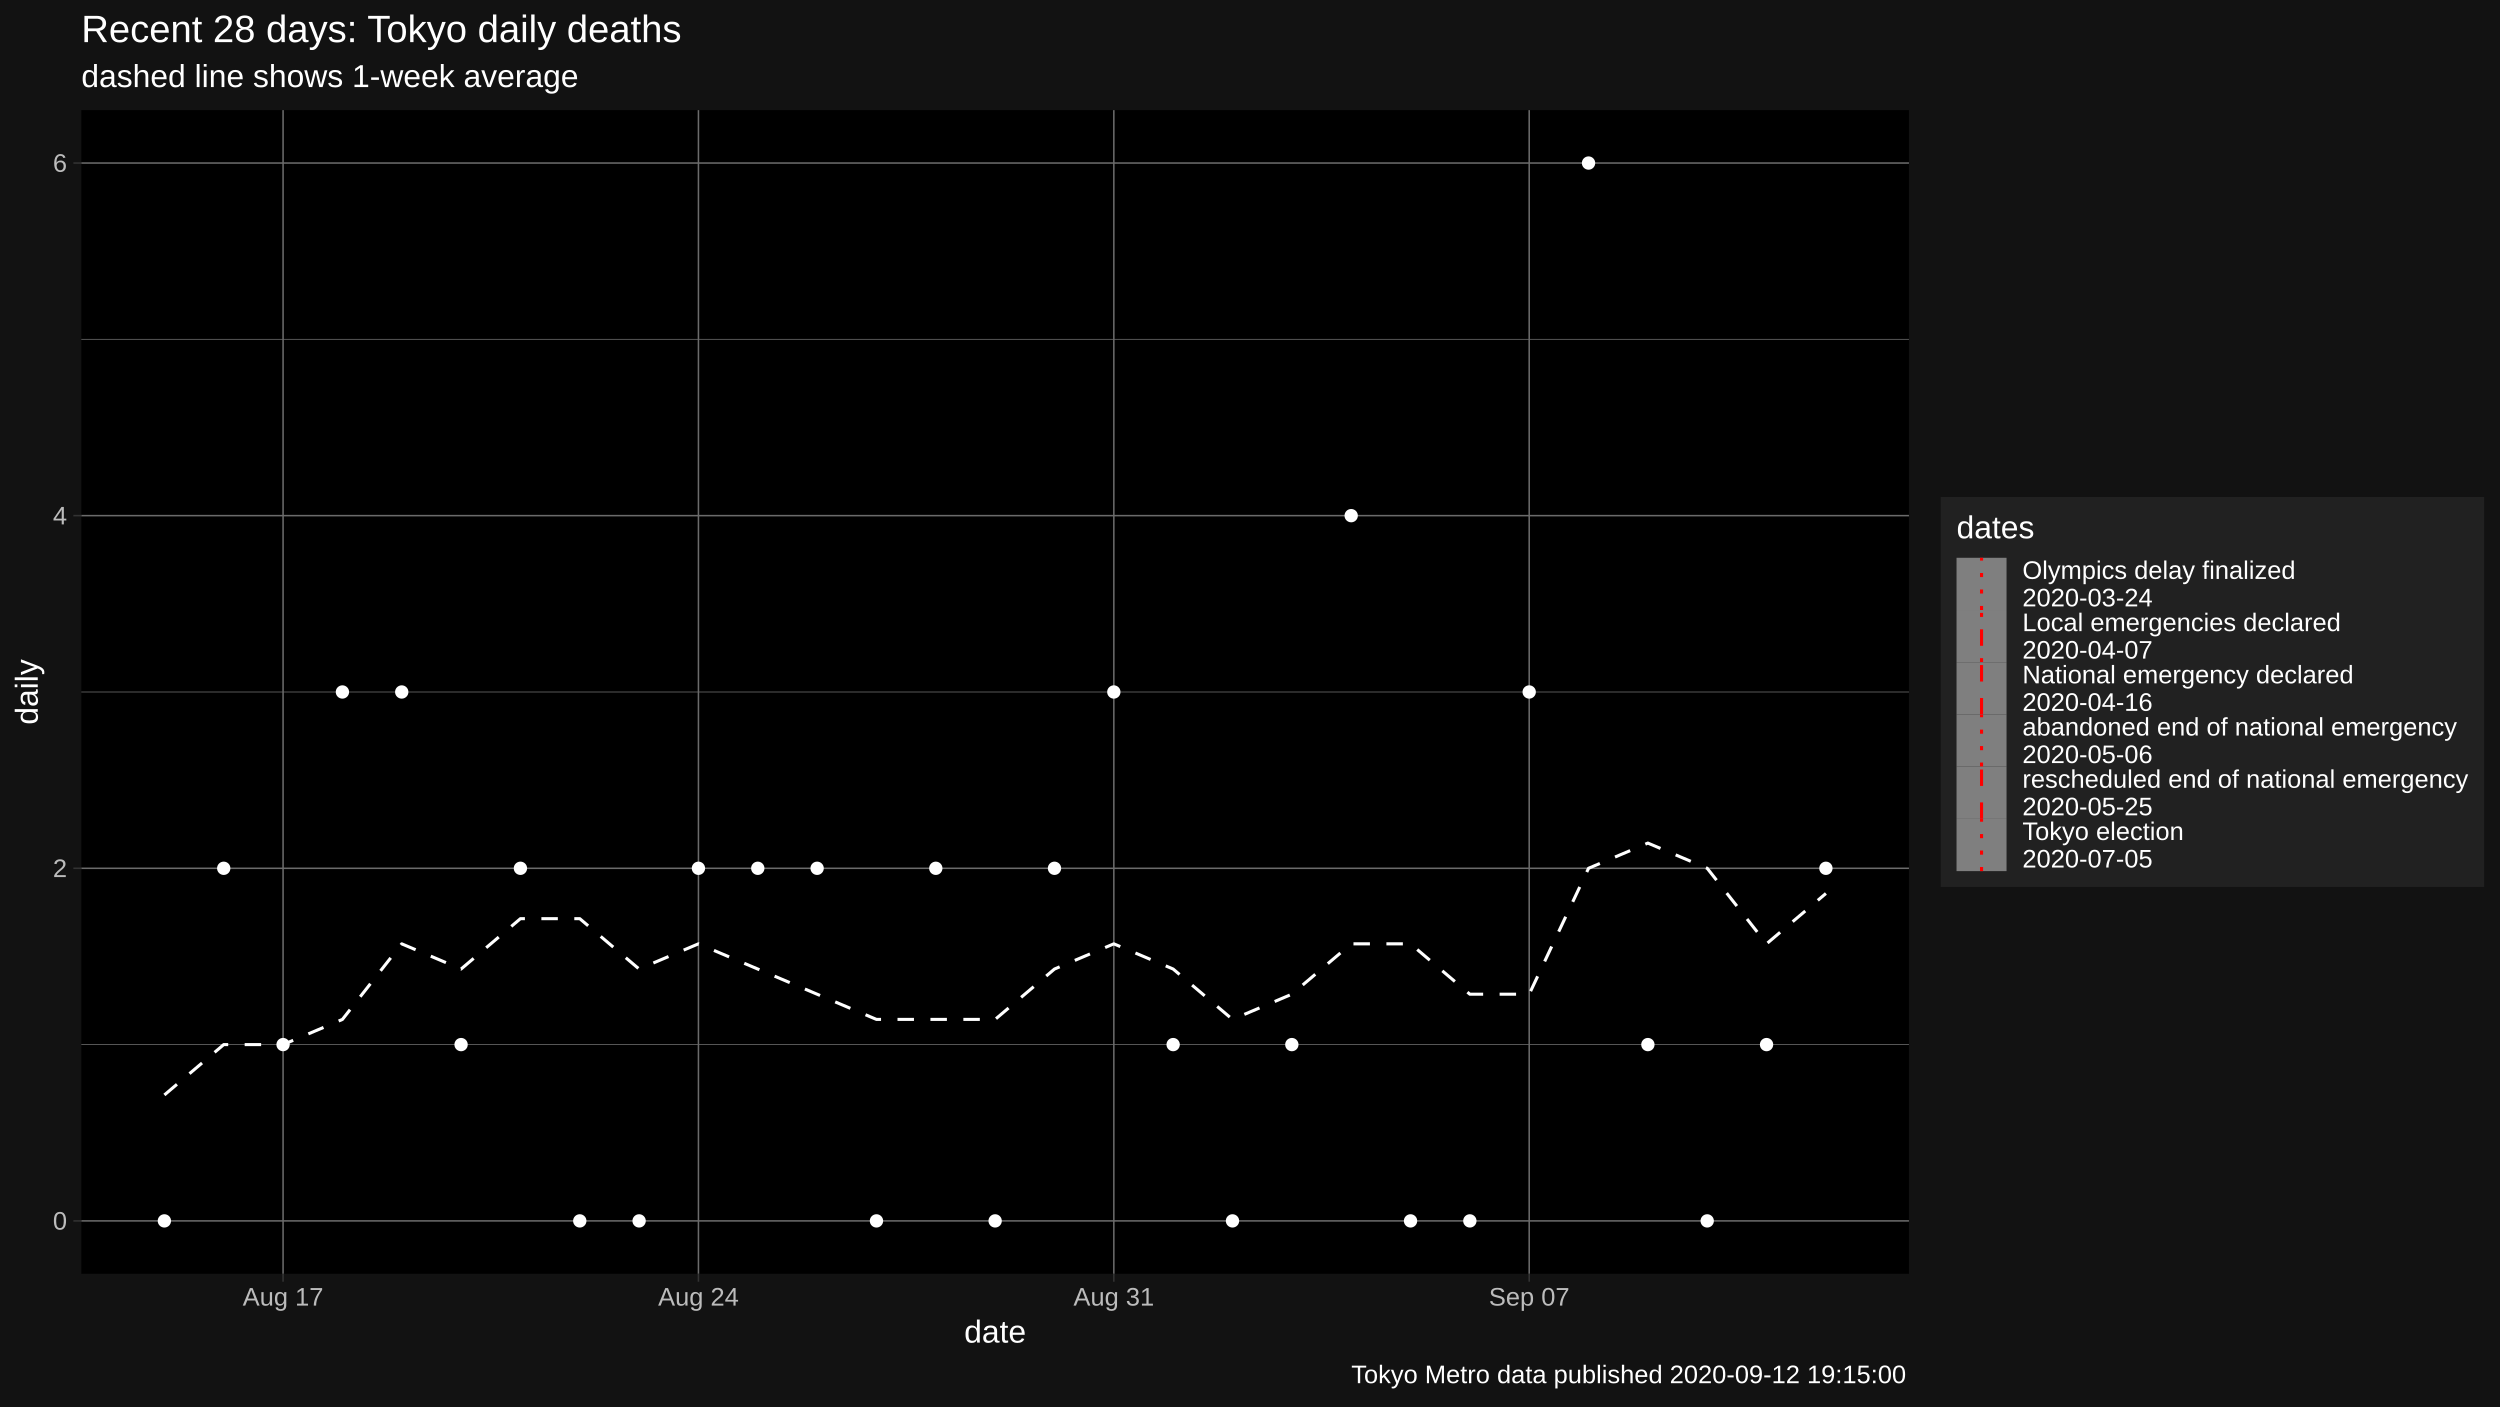
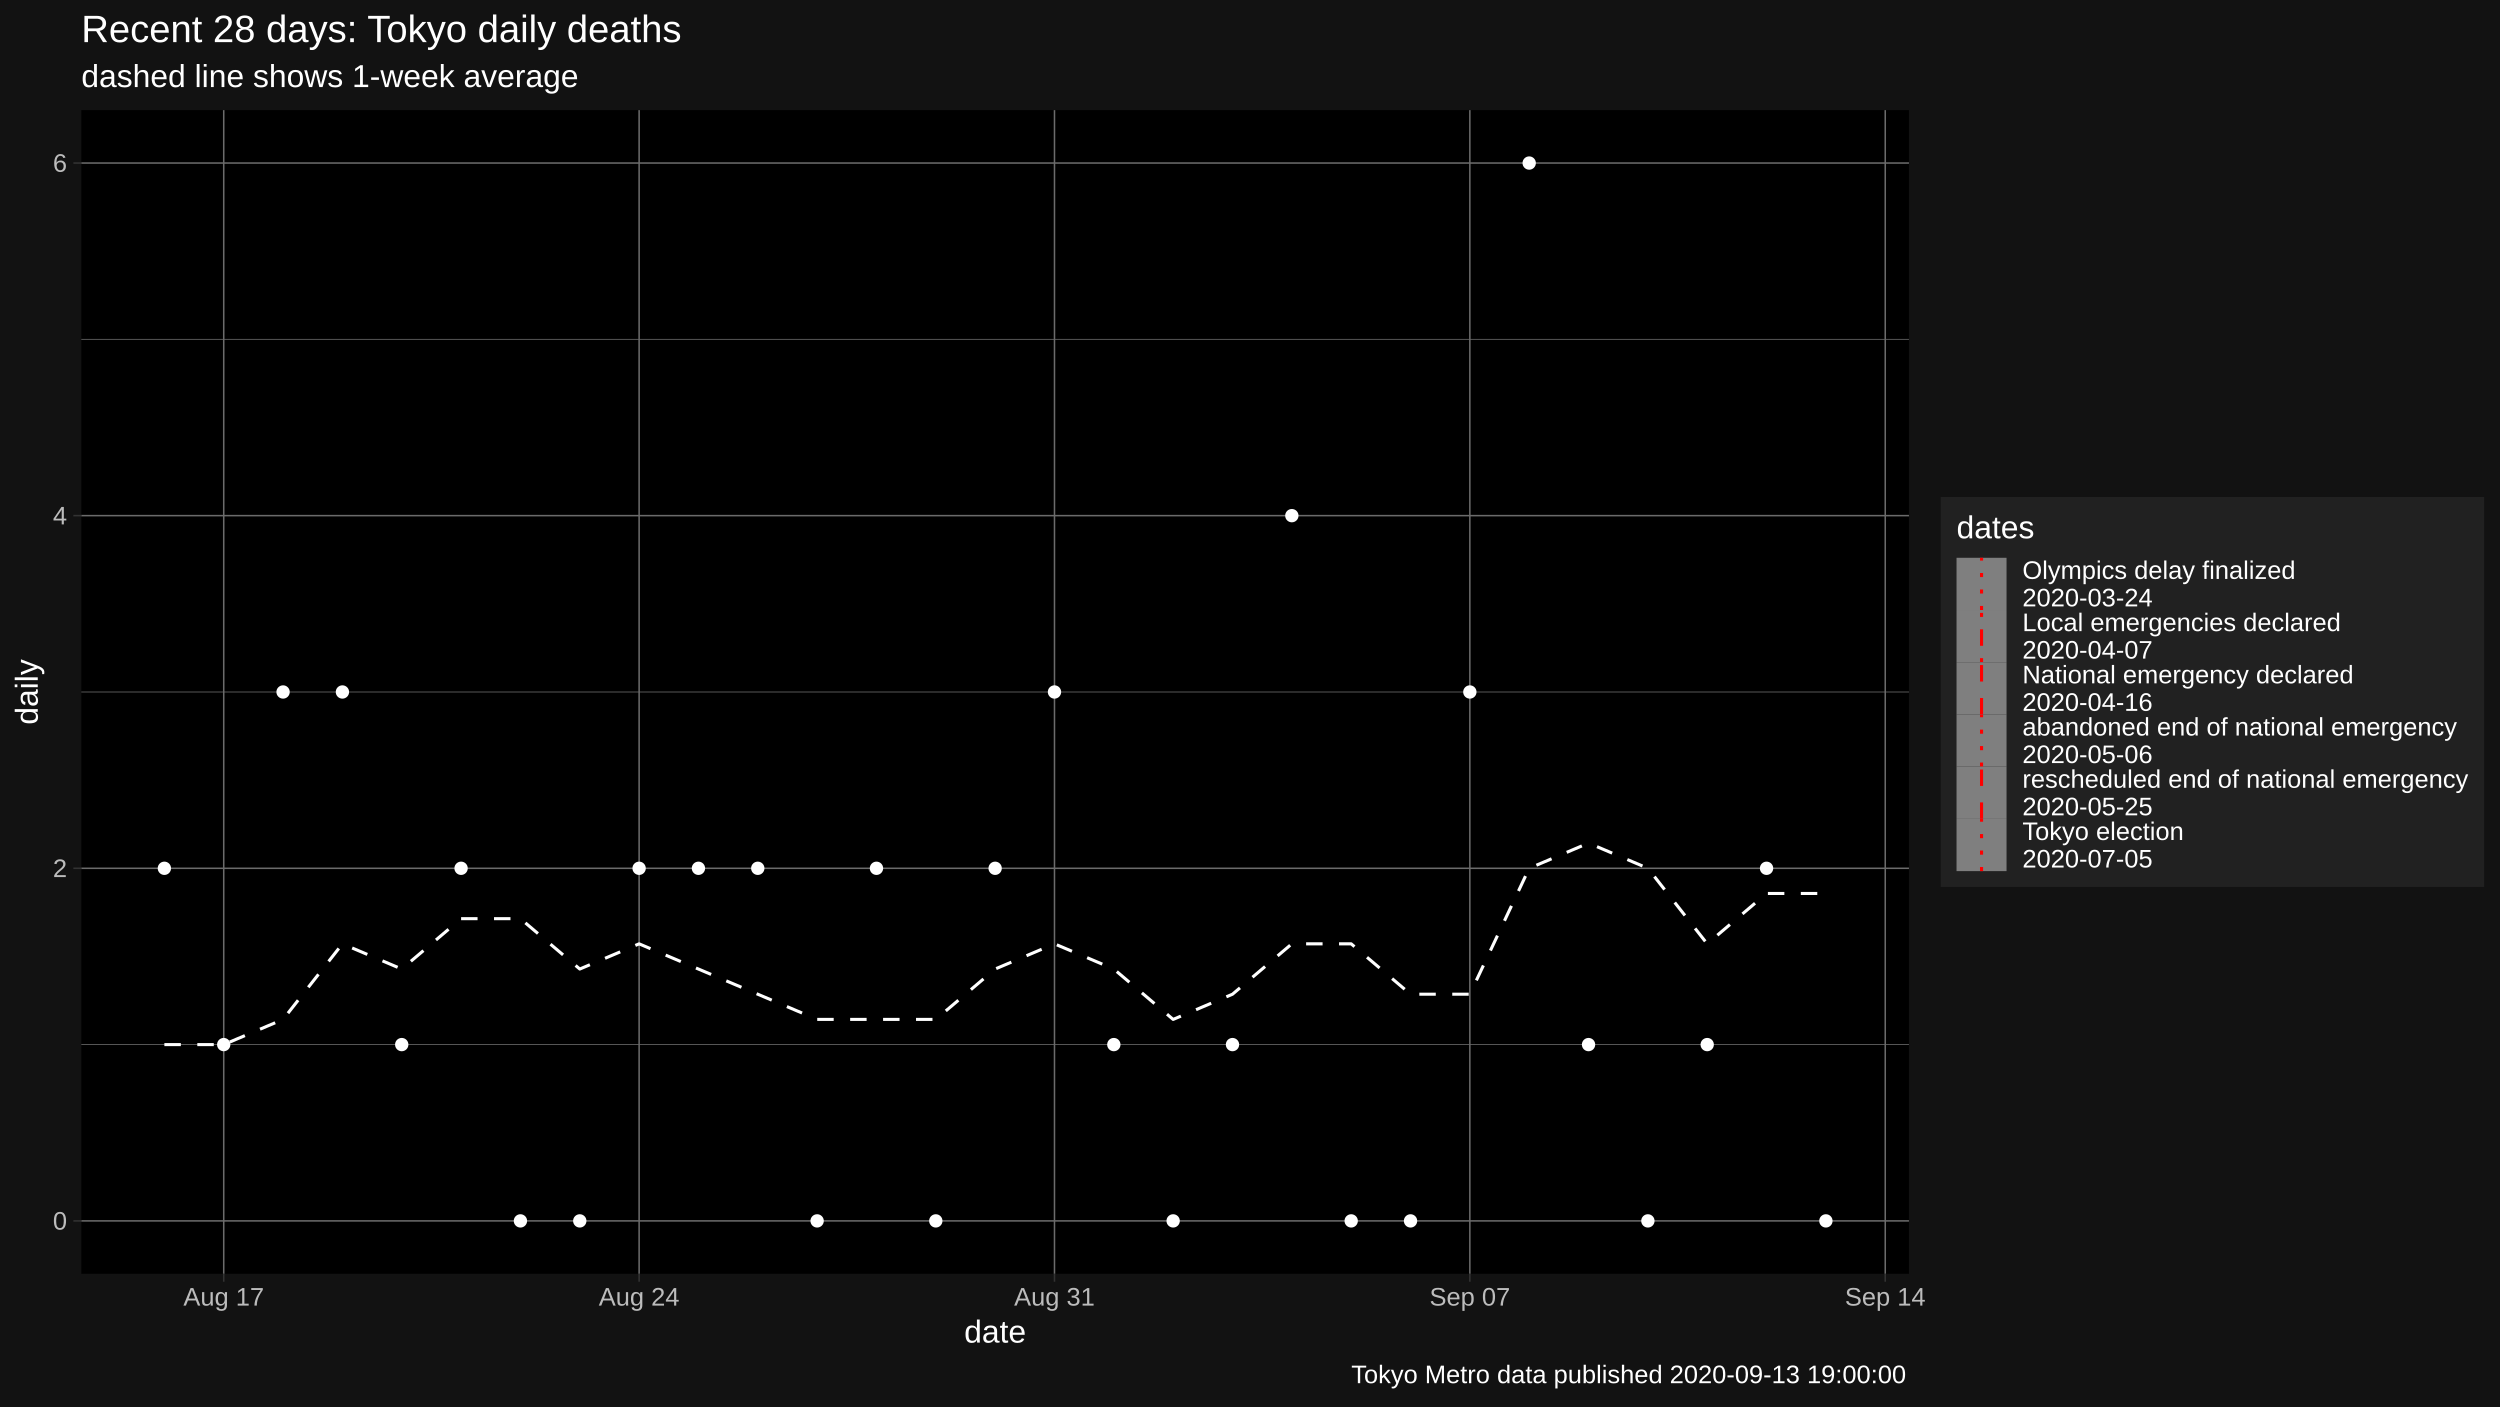
<svg xmlns="http://www.w3.org/2000/svg" viewBox="0 0 864.00 486.00">
  <defs>
    <style type="text/css">
    line, polyline, polygon, path, rect, circle {
      fill: none;
      stroke: #000000;
      stroke-linecap: round;
      stroke-linejoin: round;
      stroke-miterlimit: 10.00;
    }
  </style>
  </defs>
  <rect width="100%" height="100%" style="stroke: none; fill: #FFFFFF;" />
  <rect x="0" y="0.00" width="864.00" height="486.00" style="stroke-width: 1.07; stroke: #121212; fill: #121212;" />
  <defs>
    <clipPath id="cpMjguMTB8NjU5Ljc0fDQ0MC4yMnwzOC4wNw==">
      <rect x="28.10" y="38.07" width="631.64" height="402.15" />
    </clipPath>
  </defs>
  <rect x="28.10" y="38.07" width="631.64" height="402.15" style="stroke-width: 1.07; stroke: none; fill: #000000;" clip-path="url(#cpMjguMTB8NjU5Ljc0fDQ0MC4yMnwzOC4wNw==)" />
  <polyline points="28.10,361.01 659.74,361.01 " style="stroke-width: 0.27; stroke: #6B6B6B; stroke-linecap: butt;" clip-path="url(#cpMjguMTB8NjU5Ljc0fDQ0MC4yMnwzOC4wNw==)" />
  <polyline points="28.10,239.15 659.74,239.15 " style="stroke-width: 0.27; stroke: #6B6B6B; stroke-linecap: butt;" clip-path="url(#cpMjguMTB8NjU5Ljc0fDQ0MC4yMnwzOC4wNw==)" />
  <polyline points="28.10,117.28 659.74,117.28 " style="stroke-width: 0.27; stroke: #6B6B6B; stroke-linecap: butt;" clip-path="url(#cpMjguMTB8NjU5Ljc0fDQ0MC4yMnwzOC4wNw==)" />
  <polyline points="28.10,421.94 659.74,421.94 " style="stroke-width: 0.53; stroke: #6B6B6B; stroke-linecap: butt;" clip-path="url(#cpMjguMTB8NjU5Ljc0fDQ0MC4yMnwzOC4wNw==)" />
  <polyline points="28.10,300.08 659.74,300.08 " style="stroke-width: 0.53; stroke: #6B6B6B; stroke-linecap: butt;" clip-path="url(#cpMjguMTB8NjU5Ljc0fDQ0MC4yMnwzOC4wNw==)" />
  <polyline points="28.10,178.21 659.74,178.21 " style="stroke-width: 0.53; stroke: #6B6B6B; stroke-linecap: butt;" clip-path="url(#cpMjguMTB8NjU5Ljc0fDQ0MC4yMnwzOC4wNw==)" />
  <polyline points="28.10,56.35 659.74,56.35 " style="stroke-width: 0.53; stroke: #6B6B6B; stroke-linecap: butt;" clip-path="url(#cpMjguMTB8NjU5Ljc0fDQ0MC4yMnwzOC4wNw==)" />
-   <polyline points="97.83,440.22 97.83,38.07 " style="stroke-width: 0.53; stroke: #6B6B6B; stroke-linecap: butt;" clip-path="url(#cpMjguMTB8NjU5Ljc0fDQ0MC4yMnwzOC4wNw==)" />
-   <polyline points="241.38,440.22 241.38,38.07 " style="stroke-width: 0.53; stroke: #6B6B6B; stroke-linecap: butt;" clip-path="url(#cpMjguMTB8NjU5Ljc0fDQ0MC4yMnwzOC4wNw==)" />
-   <polyline points="384.94,440.22 384.94,38.07 " style="stroke-width: 0.53; stroke: #6B6B6B; stroke-linecap: butt;" clip-path="url(#cpMjguMTB8NjU5Ljc0fDQ0MC4yMnwzOC4wNw==)" />
-   <polyline points="528.49,440.22 528.49,38.07 " style="stroke-width: 0.53; stroke: #6B6B6B; stroke-linecap: butt;" clip-path="url(#cpMjguMTB8NjU5Ljc0fDQ0MC4yMnwzOC4wNw==)" />
-   <polyline points="56.81,378.42 77.32,361.01 97.83,361.01 118.34,352.31 138.84,326.19 159.35,334.90 179.86,317.49 200.37,317.49 220.88,334.90 241.38,326.19 261.89,334.90 282.40,343.60 302.91,352.31 323.41,352.31 343.92,352.31 364.43,334.90 384.94,326.19 405.44,334.90 425.95,352.31 446.46,343.60 466.97,326.19 487.48,326.19 507.98,343.60 528.49,343.60 549.00,300.08 569.51,291.37 590.01,300.08 610.52,326.19 631.03,308.78 " style="stroke-width: 1.07; stroke: #FFFFFF; stroke-dasharray: 5.69,5.69; stroke-linecap: butt;" clip-path="url(#cpMjguMTB8NjU5Ljc0fDQ0MC4yMnwzOC4wNw==)" />
-   <circle cx="56.81" cy="421.94" r="1.95" style="stroke-width: 0.71; stroke: #FFFFFF; fill: #FFFFFF;" clip-path="url(#cpMjguMTB8NjU5Ljc0fDQ0MC4yMnwzOC4wNw==)" />
-   <circle cx="77.32" cy="300.08" r="1.95" style="stroke-width: 0.71; stroke: #FFFFFF; fill: #FFFFFF;" clip-path="url(#cpMjguMTB8NjU5Ljc0fDQ0MC4yMnwzOC4wNw==)" />
-   <circle cx="97.83" cy="361.01" r="1.95" style="stroke-width: 0.71; stroke: #FFFFFF; fill: #FFFFFF;" clip-path="url(#cpMjguMTB8NjU5Ljc0fDQ0MC4yMnwzOC4wNw==)" />
+   <polyline points="77.32,440.22 77.32,38.07 " style="stroke-width: 0.53; stroke: #6B6B6B; stroke-linecap: butt;" clip-path="url(#cpMjguMTB8NjU5Ljc0fDQ0MC4yMnwzOC4wNw==)" />
+   <polyline points="220.88,440.22 220.88,38.07 " style="stroke-width: 0.53; stroke: #6B6B6B; stroke-linecap: butt;" clip-path="url(#cpMjguMTB8NjU5Ljc0fDQ0MC4yMnwzOC4wNw==)" />
+   <polyline points="364.43,440.22 364.43,38.07 " style="stroke-width: 0.53; stroke: #6B6B6B; stroke-linecap: butt;" clip-path="url(#cpMjguMTB8NjU5Ljc0fDQ0MC4yMnwzOC4wNw==)" />
+   <polyline points="507.98,440.22 507.98,38.07 " style="stroke-width: 0.53; stroke: #6B6B6B; stroke-linecap: butt;" clip-path="url(#cpMjguMTB8NjU5Ljc0fDQ0MC4yMnwzOC4wNw==)" />
+   <polyline points="651.54,440.22 651.54,38.07 " style="stroke-width: 0.53; stroke: #6B6B6B; stroke-linecap: butt;" clip-path="url(#cpMjguMTB8NjU5Ljc0fDQ0MC4yMnwzOC4wNw==)" />
+   <polyline points="56.81,361.01 77.32,361.01 97.83,352.31 118.34,326.19 138.84,334.90 159.35,317.49 179.86,317.49 200.37,334.90 220.88,326.19 241.38,334.90 261.89,343.60 282.40,352.31 302.91,352.31 323.41,352.31 343.92,334.90 364.43,326.19 384.94,334.90 405.44,352.31 425.95,343.60 446.46,326.19 466.97,326.19 487.48,343.60 507.98,343.60 528.49,300.08 549.00,291.37 569.51,300.08 590.01,326.19 610.52,308.78 631.03,308.78 " style="stroke-width: 1.07; stroke: #FFFFFF; stroke-dasharray: 5.69,5.69; stroke-linecap: butt;" clip-path="url(#cpMjguMTB8NjU5Ljc0fDQ0MC4yMnwzOC4wNw==)" />
+   <circle cx="56.81" cy="300.08" r="1.95" style="stroke-width: 0.71; stroke: #FFFFFF; fill: #FFFFFF;" clip-path="url(#cpMjguMTB8NjU5Ljc0fDQ0MC4yMnwzOC4wNw==)" />
+   <circle cx="77.32" cy="361.01" r="1.95" style="stroke-width: 0.71; stroke: #FFFFFF; fill: #FFFFFF;" clip-path="url(#cpMjguMTB8NjU5Ljc0fDQ0MC4yMnwzOC4wNw==)" />
+   <circle cx="97.83" cy="239.15" r="1.95" style="stroke-width: 0.71; stroke: #FFFFFF; fill: #FFFFFF;" clip-path="url(#cpMjguMTB8NjU5Ljc0fDQ0MC4yMnwzOC4wNw==)" />
  <circle cx="118.34" cy="239.15" r="1.95" style="stroke-width: 0.71; stroke: #FFFFFF; fill: #FFFFFF;" clip-path="url(#cpMjguMTB8NjU5Ljc0fDQ0MC4yMnwzOC4wNw==)" />
-   <circle cx="138.84" cy="239.15" r="1.95" style="stroke-width: 0.71; stroke: #FFFFFF; fill: #FFFFFF;" clip-path="url(#cpMjguMTB8NjU5Ljc0fDQ0MC4yMnwzOC4wNw==)" />
-   <circle cx="159.35" cy="361.01" r="1.95" style="stroke-width: 0.71; stroke: #FFFFFF; fill: #FFFFFF;" clip-path="url(#cpMjguMTB8NjU5Ljc0fDQ0MC4yMnwzOC4wNw==)" />
-   <circle cx="179.86" cy="300.08" r="1.95" style="stroke-width: 0.71; stroke: #FFFFFF; fill: #FFFFFF;" clip-path="url(#cpMjguMTB8NjU5Ljc0fDQ0MC4yMnwzOC4wNw==)" />
+   <circle cx="138.84" cy="361.01" r="1.95" style="stroke-width: 0.71; stroke: #FFFFFF; fill: #FFFFFF;" clip-path="url(#cpMjguMTB8NjU5Ljc0fDQ0MC4yMnwzOC4wNw==)" />
+   <circle cx="159.35" cy="300.08" r="1.95" style="stroke-width: 0.71; stroke: #FFFFFF; fill: #FFFFFF;" clip-path="url(#cpMjguMTB8NjU5Ljc0fDQ0MC4yMnwzOC4wNw==)" />
+   <circle cx="179.86" cy="421.94" r="1.95" style="stroke-width: 0.71; stroke: #FFFFFF; fill: #FFFFFF;" clip-path="url(#cpMjguMTB8NjU5Ljc0fDQ0MC4yMnwzOC4wNw==)" />
  <circle cx="200.37" cy="421.94" r="1.95" style="stroke-width: 0.71; stroke: #FFFFFF; fill: #FFFFFF;" clip-path="url(#cpMjguMTB8NjU5Ljc0fDQ0MC4yMnwzOC4wNw==)" />
-   <circle cx="220.88" cy="421.94" r="1.95" style="stroke-width: 0.71; stroke: #FFFFFF; fill: #FFFFFF;" clip-path="url(#cpMjguMTB8NjU5Ljc0fDQ0MC4yMnwzOC4wNw==)" />
+   <circle cx="220.88" cy="300.08" r="1.95" style="stroke-width: 0.71; stroke: #FFFFFF; fill: #FFFFFF;" clip-path="url(#cpMjguMTB8NjU5Ljc0fDQ0MC4yMnwzOC4wNw==)" />
  <circle cx="241.38" cy="300.08" r="1.95" style="stroke-width: 0.71; stroke: #FFFFFF; fill: #FFFFFF;" clip-path="url(#cpMjguMTB8NjU5Ljc0fDQ0MC4yMnwzOC4wNw==)" />
  <circle cx="261.89" cy="300.08" r="1.95" style="stroke-width: 0.71; stroke: #FFFFFF; fill: #FFFFFF;" clip-path="url(#cpMjguMTB8NjU5Ljc0fDQ0MC4yMnwzOC4wNw==)" />
-   <circle cx="282.40" cy="300.08" r="1.95" style="stroke-width: 0.71; stroke: #FFFFFF; fill: #FFFFFF;" clip-path="url(#cpMjguMTB8NjU5Ljc0fDQ0MC4yMnwzOC4wNw==)" />
-   <circle cx="302.91" cy="421.94" r="1.95" style="stroke-width: 0.71; stroke: #FFFFFF; fill: #FFFFFF;" clip-path="url(#cpMjguMTB8NjU5Ljc0fDQ0MC4yMnwzOC4wNw==)" />
-   <circle cx="323.41" cy="300.08" r="1.95" style="stroke-width: 0.71; stroke: #FFFFFF; fill: #FFFFFF;" clip-path="url(#cpMjguMTB8NjU5Ljc0fDQ0MC4yMnwzOC4wNw==)" />
-   <circle cx="343.92" cy="421.94" r="1.95" style="stroke-width: 0.71; stroke: #FFFFFF; fill: #FFFFFF;" clip-path="url(#cpMjguMTB8NjU5Ljc0fDQ0MC4yMnwzOC4wNw==)" />
-   <circle cx="364.43" cy="300.08" r="1.95" style="stroke-width: 0.71; stroke: #FFFFFF; fill: #FFFFFF;" clip-path="url(#cpMjguMTB8NjU5Ljc0fDQ0MC4yMnwzOC4wNw==)" />
-   <circle cx="384.94" cy="239.15" r="1.95" style="stroke-width: 0.71; stroke: #FFFFFF; fill: #FFFFFF;" clip-path="url(#cpMjguMTB8NjU5Ljc0fDQ0MC4yMnwzOC4wNw==)" />
-   <circle cx="405.44" cy="361.01" r="1.95" style="stroke-width: 0.71; stroke: #FFFFFF; fill: #FFFFFF;" clip-path="url(#cpMjguMTB8NjU5Ljc0fDQ0MC4yMnwzOC4wNw==)" />
-   <circle cx="425.95" cy="421.94" r="1.95" style="stroke-width: 0.71; stroke: #FFFFFF; fill: #FFFFFF;" clip-path="url(#cpMjguMTB8NjU5Ljc0fDQ0MC4yMnwzOC4wNw==)" />
-   <circle cx="446.46" cy="361.01" r="1.95" style="stroke-width: 0.71; stroke: #FFFFFF; fill: #FFFFFF;" clip-path="url(#cpMjguMTB8NjU5Ljc0fDQ0MC4yMnwzOC4wNw==)" />
-   <circle cx="466.97" cy="178.21" r="1.95" style="stroke-width: 0.71; stroke: #FFFFFF; fill: #FFFFFF;" clip-path="url(#cpMjguMTB8NjU5Ljc0fDQ0MC4yMnwzOC4wNw==)" />
+   <circle cx="282.40" cy="421.94" r="1.95" style="stroke-width: 0.71; stroke: #FFFFFF; fill: #FFFFFF;" clip-path="url(#cpMjguMTB8NjU5Ljc0fDQ0MC4yMnwzOC4wNw==)" />
+   <circle cx="302.91" cy="300.08" r="1.95" style="stroke-width: 0.71; stroke: #FFFFFF; fill: #FFFFFF;" clip-path="url(#cpMjguMTB8NjU5Ljc0fDQ0MC4yMnwzOC4wNw==)" />
+   <circle cx="323.41" cy="421.94" r="1.95" style="stroke-width: 0.71; stroke: #FFFFFF; fill: #FFFFFF;" clip-path="url(#cpMjguMTB8NjU5Ljc0fDQ0MC4yMnwzOC4wNw==)" />
+   <circle cx="343.92" cy="300.08" r="1.95" style="stroke-width: 0.71; stroke: #FFFFFF; fill: #FFFFFF;" clip-path="url(#cpMjguMTB8NjU5Ljc0fDQ0MC4yMnwzOC4wNw==)" />
+   <circle cx="364.43" cy="239.15" r="1.95" style="stroke-width: 0.71; stroke: #FFFFFF; fill: #FFFFFF;" clip-path="url(#cpMjguMTB8NjU5Ljc0fDQ0MC4yMnwzOC4wNw==)" />
+   <circle cx="384.94" cy="361.01" r="1.95" style="stroke-width: 0.71; stroke: #FFFFFF; fill: #FFFFFF;" clip-path="url(#cpMjguMTB8NjU5Ljc0fDQ0MC4yMnwzOC4wNw==)" />
+   <circle cx="405.44" cy="421.94" r="1.95" style="stroke-width: 0.71; stroke: #FFFFFF; fill: #FFFFFF;" clip-path="url(#cpMjguMTB8NjU5Ljc0fDQ0MC4yMnwzOC4wNw==)" />
+   <circle cx="425.95" cy="361.01" r="1.95" style="stroke-width: 0.71; stroke: #FFFFFF; fill: #FFFFFF;" clip-path="url(#cpMjguMTB8NjU5Ljc0fDQ0MC4yMnwzOC4wNw==)" />
+   <circle cx="446.46" cy="178.21" r="1.95" style="stroke-width: 0.71; stroke: #FFFFFF; fill: #FFFFFF;" clip-path="url(#cpMjguMTB8NjU5Ljc0fDQ0MC4yMnwzOC4wNw==)" />
+   <circle cx="466.97" cy="421.94" r="1.95" style="stroke-width: 0.71; stroke: #FFFFFF; fill: #FFFFFF;" clip-path="url(#cpMjguMTB8NjU5Ljc0fDQ0MC4yMnwzOC4wNw==)" />
  <circle cx="487.48" cy="421.94" r="1.95" style="stroke-width: 0.71; stroke: #FFFFFF; fill: #FFFFFF;" clip-path="url(#cpMjguMTB8NjU5Ljc0fDQ0MC4yMnwzOC4wNw==)" />
-   <circle cx="507.98" cy="421.94" r="1.95" style="stroke-width: 0.71; stroke: #FFFFFF; fill: #FFFFFF;" clip-path="url(#cpMjguMTB8NjU5Ljc0fDQ0MC4yMnwzOC4wNw==)" />
-   <circle cx="528.49" cy="239.15" r="1.95" style="stroke-width: 0.71; stroke: #FFFFFF; fill: #FFFFFF;" clip-path="url(#cpMjguMTB8NjU5Ljc0fDQ0MC4yMnwzOC4wNw==)" />
-   <circle cx="549.00" cy="56.35" r="1.95" style="stroke-width: 0.71; stroke: #FFFFFF; fill: #FFFFFF;" clip-path="url(#cpMjguMTB8NjU5Ljc0fDQ0MC4yMnwzOC4wNw==)" />
-   <circle cx="569.51" cy="361.01" r="1.95" style="stroke-width: 0.71; stroke: #FFFFFF; fill: #FFFFFF;" clip-path="url(#cpMjguMTB8NjU5Ljc0fDQ0MC4yMnwzOC4wNw==)" />
-   <circle cx="590.01" cy="421.94" r="1.95" style="stroke-width: 0.71; stroke: #FFFFFF; fill: #FFFFFF;" clip-path="url(#cpMjguMTB8NjU5Ljc0fDQ0MC4yMnwzOC4wNw==)" />
-   <circle cx="610.52" cy="361.01" r="1.95" style="stroke-width: 0.71; stroke: #FFFFFF; fill: #FFFFFF;" clip-path="url(#cpMjguMTB8NjU5Ljc0fDQ0MC4yMnwzOC4wNw==)" />
-   <circle cx="631.03" cy="300.08" r="1.95" style="stroke-width: 0.71; stroke: #FFFFFF; fill: #FFFFFF;" clip-path="url(#cpMjguMTB8NjU5Ljc0fDQ0MC4yMnwzOC4wNw==)" />
+   <circle cx="507.98" cy="239.15" r="1.95" style="stroke-width: 0.71; stroke: #FFFFFF; fill: #FFFFFF;" clip-path="url(#cpMjguMTB8NjU5Ljc0fDQ0MC4yMnwzOC4wNw==)" />
+   <circle cx="528.49" cy="56.35" r="1.95" style="stroke-width: 0.71; stroke: #FFFFFF; fill: #FFFFFF;" clip-path="url(#cpMjguMTB8NjU5Ljc0fDQ0MC4yMnwzOC4wNw==)" />
+   <circle cx="549.00" cy="361.01" r="1.95" style="stroke-width: 0.71; stroke: #FFFFFF; fill: #FFFFFF;" clip-path="url(#cpMjguMTB8NjU5Ljc0fDQ0MC4yMnwzOC4wNw==)" />
+   <circle cx="569.51" cy="421.94" r="1.95" style="stroke-width: 0.71; stroke: #FFFFFF; fill: #FFFFFF;" clip-path="url(#cpMjguMTB8NjU5Ljc0fDQ0MC4yMnwzOC4wNw==)" />
+   <circle cx="590.01" cy="361.01" r="1.95" style="stroke-width: 0.71; stroke: #FFFFFF; fill: #FFFFFF;" clip-path="url(#cpMjguMTB8NjU5Ljc0fDQ0MC4yMnwzOC4wNw==)" />
+   <circle cx="610.52" cy="300.08" r="1.95" style="stroke-width: 0.71; stroke: #FFFFFF; fill: #FFFFFF;" clip-path="url(#cpMjguMTB8NjU5Ljc0fDQ0MC4yMnwzOC4wNw==)" />
+   <circle cx="631.03" cy="421.94" r="1.95" style="stroke-width: 0.71; stroke: #FFFFFF; fill: #FFFFFF;" clip-path="url(#cpMjguMTB8NjU5Ljc0fDQ0MC4yMnwzOC4wNw==)" />
  <defs>
    <clipPath id="cpMC4wMHw4NjQuMDB8NDg2LjAwfDAuMDA=">
      <rect x="0.00" y="0.00" width="864.00" height="486.00" />
    </clipPath>
  </defs>
  <g clip-path="url(#cpMC4wMHw4NjQuMDB8NDg2LjAwfDAuMDA=)">
    <text x="18.28" y="424.97" style="font-size: 8.80px; fill: #BCBCBC; font-family: Liberation Sans;" textLength="4.89px" lengthAdjust="spacingAndGlyphs">0</text>
  </g>
  <g clip-path="url(#cpMC4wMHw4NjQuMDB8NDg2LjAwfDAuMDA=)">
    <text x="18.28" y="303.11" style="font-size: 8.80px; fill: #BCBCBC; font-family: Liberation Sans;" textLength="4.89px" lengthAdjust="spacingAndGlyphs">2</text>
  </g>
  <g clip-path="url(#cpMC4wMHw4NjQuMDB8NDg2LjAwfDAuMDA=)">
    <text x="18.28" y="181.24" style="font-size: 8.80px; fill: #BCBCBC; font-family: Liberation Sans;" textLength="4.89px" lengthAdjust="spacingAndGlyphs">4</text>
  </g>
  <g clip-path="url(#cpMC4wMHw4NjQuMDB8NDg2LjAwfDAuMDA=)">
    <text x="18.28" y="59.38" style="font-size: 8.80px; fill: #BCBCBC; font-family: Liberation Sans;" textLength="4.89px" lengthAdjust="spacingAndGlyphs">6</text>
  </g>
  <polyline points="25.36,421.94 28.10,421.94 " style="stroke-width: 0.53; stroke: #333333; stroke-linecap: butt;" clip-path="url(#cpMC4wMHw4NjQuMDB8NDg2LjAwfDAuMDA=)" />
  <polyline points="25.36,300.08 28.10,300.08 " style="stroke-width: 0.53; stroke: #333333; stroke-linecap: butt;" clip-path="url(#cpMC4wMHw4NjQuMDB8NDg2LjAwfDAuMDA=)" />
  <polyline points="25.36,178.21 28.10,178.21 " style="stroke-width: 0.53; stroke: #333333; stroke-linecap: butt;" clip-path="url(#cpMC4wMHw4NjQuMDB8NDg2LjAwfDAuMDA=)" />
  <polyline points="25.36,56.35 28.10,56.35 " style="stroke-width: 0.53; stroke: #333333; stroke-linecap: butt;" clip-path="url(#cpMC4wMHw4NjQuMDB8NDg2LjAwfDAuMDA=)" />
-   <polyline points="97.83,442.96 97.83,440.22 " style="stroke-width: 0.53; stroke: #333333; stroke-linecap: butt;" clip-path="url(#cpMC4wMHw4NjQuMDB8NDg2LjAwfDAuMDA=)" />
-   <polyline points="241.38,442.96 241.38,440.22 " style="stroke-width: 0.53; stroke: #333333; stroke-linecap: butt;" clip-path="url(#cpMC4wMHw4NjQuMDB8NDg2LjAwfDAuMDA=)" />
-   <polyline points="384.94,442.96 384.94,440.22 " style="stroke-width: 0.53; stroke: #333333; stroke-linecap: butt;" clip-path="url(#cpMC4wMHw4NjQuMDB8NDg2LjAwfDAuMDA=)" />
-   <polyline points="528.49,442.96 528.49,440.22 " style="stroke-width: 0.53; stroke: #333333; stroke-linecap: butt;" clip-path="url(#cpMC4wMHw4NjQuMDB8NDg2LjAwfDAuMDA=)" />
+   <polyline points="77.32,442.96 77.32,440.22 " style="stroke-width: 0.53; stroke: #333333; stroke-linecap: butt;" clip-path="url(#cpMC4wMHw4NjQuMDB8NDg2LjAwfDAuMDA=)" />
+   <polyline points="220.88,442.96 220.88,440.22 " style="stroke-width: 0.53; stroke: #333333; stroke-linecap: butt;" clip-path="url(#cpMC4wMHw4NjQuMDB8NDg2LjAwfDAuMDA=)" />
+   <polyline points="364.43,442.96 364.43,440.22 " style="stroke-width: 0.53; stroke: #333333; stroke-linecap: butt;" clip-path="url(#cpMC4wMHw4NjQuMDB8NDg2LjAwfDAuMDA=)" />
+   <polyline points="507.98,442.96 507.98,440.22 " style="stroke-width: 0.53; stroke: #333333; stroke-linecap: butt;" clip-path="url(#cpMC4wMHw4NjQuMDB8NDg2LjAwfDAuMDA=)" />
+   <polyline points="651.54,442.96 651.54,440.22 " style="stroke-width: 0.53; stroke: #333333; stroke-linecap: butt;" clip-path="url(#cpMC4wMHw4NjQuMDB8NDg2LjAwfDAuMDA=)" />
  <g clip-path="url(#cpMC4wMHw4NjQuMDB8NDg2LjAwfDAuMDA=)">
-     <text x="83.88" y="451.21" style="font-size: 8.80px; fill: #BCBCBC; font-family: Liberation Sans;" textLength="27.89px" lengthAdjust="spacingAndGlyphs">Aug 17</text>
+     <text x="63.38" y="451.21" style="font-size: 8.80px; fill: #BCBCBC; font-family: Liberation Sans;" textLength="27.89px" lengthAdjust="spacingAndGlyphs">Aug 17</text>
  </g>
  <g clip-path="url(#cpMC4wMHw4NjQuMDB8NDg2LjAwfDAuMDA=)">
-     <text x="227.44" y="451.21" style="font-size: 8.80px; fill: #BCBCBC; font-family: Liberation Sans;" textLength="27.89px" lengthAdjust="spacingAndGlyphs">Aug 24</text>
+     <text x="206.93" y="451.21" style="font-size: 8.80px; fill: #BCBCBC; font-family: Liberation Sans;" textLength="27.89px" lengthAdjust="spacingAndGlyphs">Aug 24</text>
  </g>
  <g clip-path="url(#cpMC4wMHw4NjQuMDB8NDg2LjAwfDAuMDA=)">
-     <text x="370.99" y="451.21" style="font-size: 8.80px; fill: #BCBCBC; font-family: Liberation Sans;" textLength="27.89px" lengthAdjust="spacingAndGlyphs">Aug 31</text>
+     <text x="350.48" y="451.21" style="font-size: 8.80px; fill: #BCBCBC; font-family: Liberation Sans;" textLength="27.89px" lengthAdjust="spacingAndGlyphs">Aug 31</text>
  </g>
  <g clip-path="url(#cpMC4wMHw4NjQuMDB8NDg2LjAwfDAuMDA=)">
-     <text x="514.55" y="451.21" style="font-size: 8.80px; fill: #BCBCBC; font-family: Liberation Sans;" textLength="27.89px" lengthAdjust="spacingAndGlyphs">Sep 07</text>
+     <text x="494.04" y="451.21" style="font-size: 8.80px; fill: #BCBCBC; font-family: Liberation Sans;" textLength="27.89px" lengthAdjust="spacingAndGlyphs">Sep 07</text>
+   </g>
+   <g clip-path="url(#cpMC4wMHw4NjQuMDB8NDg2LjAwfDAuMDA=)">
+     <text x="637.59" y="451.21" style="font-size: 8.80px; fill: #BCBCBC; font-family: Liberation Sans;" textLength="27.89px" lengthAdjust="spacingAndGlyphs">Sep 14</text>
  </g>
  <g clip-path="url(#cpMC4wMHw4NjQuMDB8NDg2LjAwfDAuMDA=)">
    <text x="333.22" y="464.01" style="font-size: 11.00px; fill: #FFFFFF; font-family: Liberation Sans;" textLength="21.41px" lengthAdjust="spacingAndGlyphs">date</text>
  </g>
  <g clip-path="url(#cpMC4wMHw4NjQuMDB8NDg2LjAwfDAuMDA=)">
    <text transform="translate(13.05,250.46) rotate(-90)" style="font-size: 11.00px; fill: #FFFFFF; font-family: Liberation Sans;" textLength="22.62px" lengthAdjust="spacingAndGlyphs">daily</text>
  </g>
  <rect x="670.70" y="171.75" width="187.82" height="134.79" style="stroke-width: 1.07; stroke: none; fill: #212121;" clip-path="url(#cpMC4wMHw4NjQuMDB8NDg2LjAwfDAuMDA=)" />
  <g clip-path="url(#cpMC4wMHw4NjQuMDB8NDg2LjAwfDAuMDA=)">
    <text x="676.18" y="186.04" style="font-size: 11.00px; fill: #FFFFFF; font-family: Liberation Sans;" textLength="26.91px" lengthAdjust="spacingAndGlyphs">dates</text>
  </g>
  <rect x="676.18" y="192.77" width="17.28" height="18.05" style="stroke-width: 1.07; stroke: none; fill: #7F7F7F;" clip-path="url(#cpMC4wMHw4NjQuMDB8NDg2LjAwfDAuMDA=)" />
  <line x1="684.82" y1="210.82" x2="684.82" y2="192.77" style="stroke-width: 1.07; stroke: #FF0000; stroke-dasharray: 1.42,4.27; stroke-linecap: butt;" clip-path="url(#cpMC4wMHw4NjQuMDB8NDg2LjAwfDAuMDA=)" />
  <rect x="676.18" y="210.82" width="17.28" height="18.05" style="stroke-width: 1.07; stroke: none; fill: #7F7F7F;" clip-path="url(#cpMC4wMHw4NjQuMDB8NDg2LjAwfDAuMDA=)" />
  <line x1="684.82" y1="228.87" x2="684.82" y2="210.82" style="stroke-width: 1.07; stroke: #FF0000; stroke-dasharray: 1.42,4.27,5.69,4.27; stroke-linecap: butt;" clip-path="url(#cpMC4wMHw4NjQuMDB8NDg2LjAwfDAuMDA=)" />
  <rect x="676.18" y="228.87" width="17.28" height="18.05" style="stroke-width: 1.07; stroke: none; fill: #7F7F7F;" clip-path="url(#cpMC4wMHw4NjQuMDB8NDg2LjAwfDAuMDA=)" />
  <line x1="684.82" y1="246.91" x2="684.82" y2="228.87" style="stroke-width: 1.07; stroke: #FF0000; stroke-dasharray: 5.69,5.69; stroke-linecap: butt;" clip-path="url(#cpMC4wMHw4NjQuMDB8NDg2LjAwfDAuMDA=)" />
  <rect x="676.18" y="246.91" width="17.28" height="18.05" style="stroke-width: 1.07; stroke: none; fill: #7F7F7F;" clip-path="url(#cpMC4wMHw4NjQuMDB8NDg2LjAwfDAuMDA=)" />
  <line x1="684.82" y1="264.96" x2="684.82" y2="246.91" style="stroke-width: 1.07; stroke: #FF0000; stroke-dasharray: 1.42,4.27; stroke-linecap: butt;" clip-path="url(#cpMC4wMHw4NjQuMDB8NDg2LjAwfDAuMDA=)" />
  <rect x="676.18" y="264.96" width="17.28" height="18.05" style="stroke-width: 1.07; stroke: none; fill: #7F7F7F;" clip-path="url(#cpMC4wMHw4NjQuMDB8NDg2LjAwfDAuMDA=)" />
  <line x1="684.82" y1="283.01" x2="684.82" y2="264.96" style="stroke-width: 1.07; stroke: #FF0000; stroke-dasharray: 5.69,5.69; stroke-linecap: butt;" clip-path="url(#cpMC4wMHw4NjQuMDB8NDg2LjAwfDAuMDA=)" />
  <rect x="676.18" y="283.01" width="17.28" height="18.05" style="stroke-width: 1.07; stroke: none; fill: #7F7F7F;" clip-path="url(#cpMC4wMHw4NjQuMDB8NDg2LjAwfDAuMDA=)" />
  <line x1="684.82" y1="301.06" x2="684.82" y2="283.01" style="stroke-width: 1.07; stroke: #FF0000; stroke-dasharray: 1.42,4.27; stroke-linecap: butt;" clip-path="url(#cpMC4wMHw4NjQuMDB8NDg2LjAwfDAuMDA=)" />
  <g clip-path="url(#cpMC4wMHw4NjQuMDB8NDg2LjAwfDAuMDA=)">
    <text x="698.94" y="200.07" style="font-size: 8.80px; fill: #FFFFFF; font-family: Liberation Sans;" textLength="94.39px" lengthAdjust="spacingAndGlyphs">Olympics delay finalized</text>
  </g>
  <g clip-path="url(#cpMC4wMHw4NjQuMDB8NDg2LjAwfDAuMDA=)">
    <text x="698.94" y="209.57" style="font-size: 8.80px; fill: #FFFFFF; font-family: Liberation Sans;" textLength="45.01px" lengthAdjust="spacingAndGlyphs">2020-03-24</text>
  </g>
  <g clip-path="url(#cpMC4wMHw4NjQuMDB8NDg2LjAwfDAuMDA=)">
    <text x="698.94" y="218.12" style="font-size: 8.80px; fill: #FFFFFF; font-family: Liberation Sans;" textLength="110.06px" lengthAdjust="spacingAndGlyphs">Local emergencies declared</text>
  </g>
  <g clip-path="url(#cpMC4wMHw4NjQuMDB8NDg2LjAwfDAuMDA=)">
    <text x="698.94" y="227.62" style="font-size: 8.80px; fill: #FFFFFF; font-family: Liberation Sans;" textLength="45.01px" lengthAdjust="spacingAndGlyphs">2020-04-07</text>
  </g>
  <g clip-path="url(#cpMC4wMHw4NjQuMDB8NDg2LjAwfDAuMDA=)">
    <text x="698.94" y="236.17" style="font-size: 8.80px; fill: #FFFFFF; font-family: Liberation Sans;" textLength="114.46px" lengthAdjust="spacingAndGlyphs">National emergency declared</text>
  </g>
  <g clip-path="url(#cpMC4wMHw4NjQuMDB8NDg2LjAwfDAuMDA=)">
    <text x="698.94" y="245.67" style="font-size: 8.80px; fill: #FFFFFF; font-family: Liberation Sans;" textLength="45.01px" lengthAdjust="spacingAndGlyphs">2020-04-16</text>
  </g>
  <g clip-path="url(#cpMC4wMHw4NjQuMDB8NDg2LjAwfDAuMDA=)">
    <text x="698.94" y="254.21" style="font-size: 8.80px; fill: #FFFFFF; font-family: Liberation Sans;" textLength="150.21px" lengthAdjust="spacingAndGlyphs">abandoned end of national emergency</text>
  </g>
  <g clip-path="url(#cpMC4wMHw4NjQuMDB8NDg2LjAwfDAuMDA=)">
    <text x="698.94" y="263.72" style="font-size: 8.80px; fill: #FFFFFF; font-family: Liberation Sans;" textLength="45.01px" lengthAdjust="spacingAndGlyphs">2020-05-06</text>
  </g>
  <g clip-path="url(#cpMC4wMHw4NjQuMDB8NDg2LjAwfDAuMDA=)">
    <text x="698.94" y="272.26" style="font-size: 8.80px; fill: #FFFFFF; font-family: Liberation Sans;" textLength="154.10px" lengthAdjust="spacingAndGlyphs">rescheduled end of national emergency</text>
  </g>
  <g clip-path="url(#cpMC4wMHw4NjQuMDB8NDg2LjAwfDAuMDA=)">
    <text x="698.94" y="281.77" style="font-size: 8.80px; fill: #FFFFFF; font-family: Liberation Sans;" textLength="45.01px" lengthAdjust="spacingAndGlyphs">2020-05-25</text>
  </g>
  <g clip-path="url(#cpMC4wMHw4NjQuMDB8NDg2LjAwfDAuMDA=)">
    <text x="698.94" y="290.31" style="font-size: 8.80px; fill: #FFFFFF; font-family: Liberation Sans;" textLength="56.74px" lengthAdjust="spacingAndGlyphs">Tokyo election</text>
  </g>
  <g clip-path="url(#cpMC4wMHw4NjQuMDB8NDg2LjAwfDAuMDA=)">
    <text x="698.94" y="299.81" style="font-size: 8.80px; fill: #FFFFFF; font-family: Liberation Sans;" textLength="45.01px" lengthAdjust="spacingAndGlyphs">2020-07-05</text>
  </g>
  <g clip-path="url(#cpMC4wMHw4NjQuMDB8NDg2LjAwfDAuMDA=)">
    <text x="28.10" y="30.10" style="font-size: 11.00px; fill: #FFFFFF; font-family: Liberation Sans;" textLength="171.83px" lengthAdjust="spacingAndGlyphs">dashed line shows 1-week average</text>
  </g>
  <g clip-path="url(#cpMC4wMHw4NjQuMDB8NDg2LjAwfDAuMDA=)">
    <text x="28.10" y="14.56" style="font-size: 13.20px; fill: #FFFFFF; font-family: Liberation Sans;" textLength="209.12px" lengthAdjust="spacingAndGlyphs">Recent 28 days: Tokyo daily deaths</text>
  </g>
  <g clip-path="url(#cpMC4wMHw4NjQuMDB8NDg2LjAwfDAuMDA=)">
-     <text x="466.99" y="478.03" style="font-size: 8.80px; fill: #FFFFFF; font-family: Liberation Sans;" textLength="192.75px" lengthAdjust="spacingAndGlyphs">Tokyo Metro data published 2020-09-12 19:15:00</text>
+     <text x="466.99" y="478.03" style="font-size: 8.80px; fill: #FFFFFF; font-family: Liberation Sans;" textLength="192.75px" lengthAdjust="spacingAndGlyphs">Tokyo Metro data published 2020-09-13 19:00:00</text>
  </g>
</svg>
